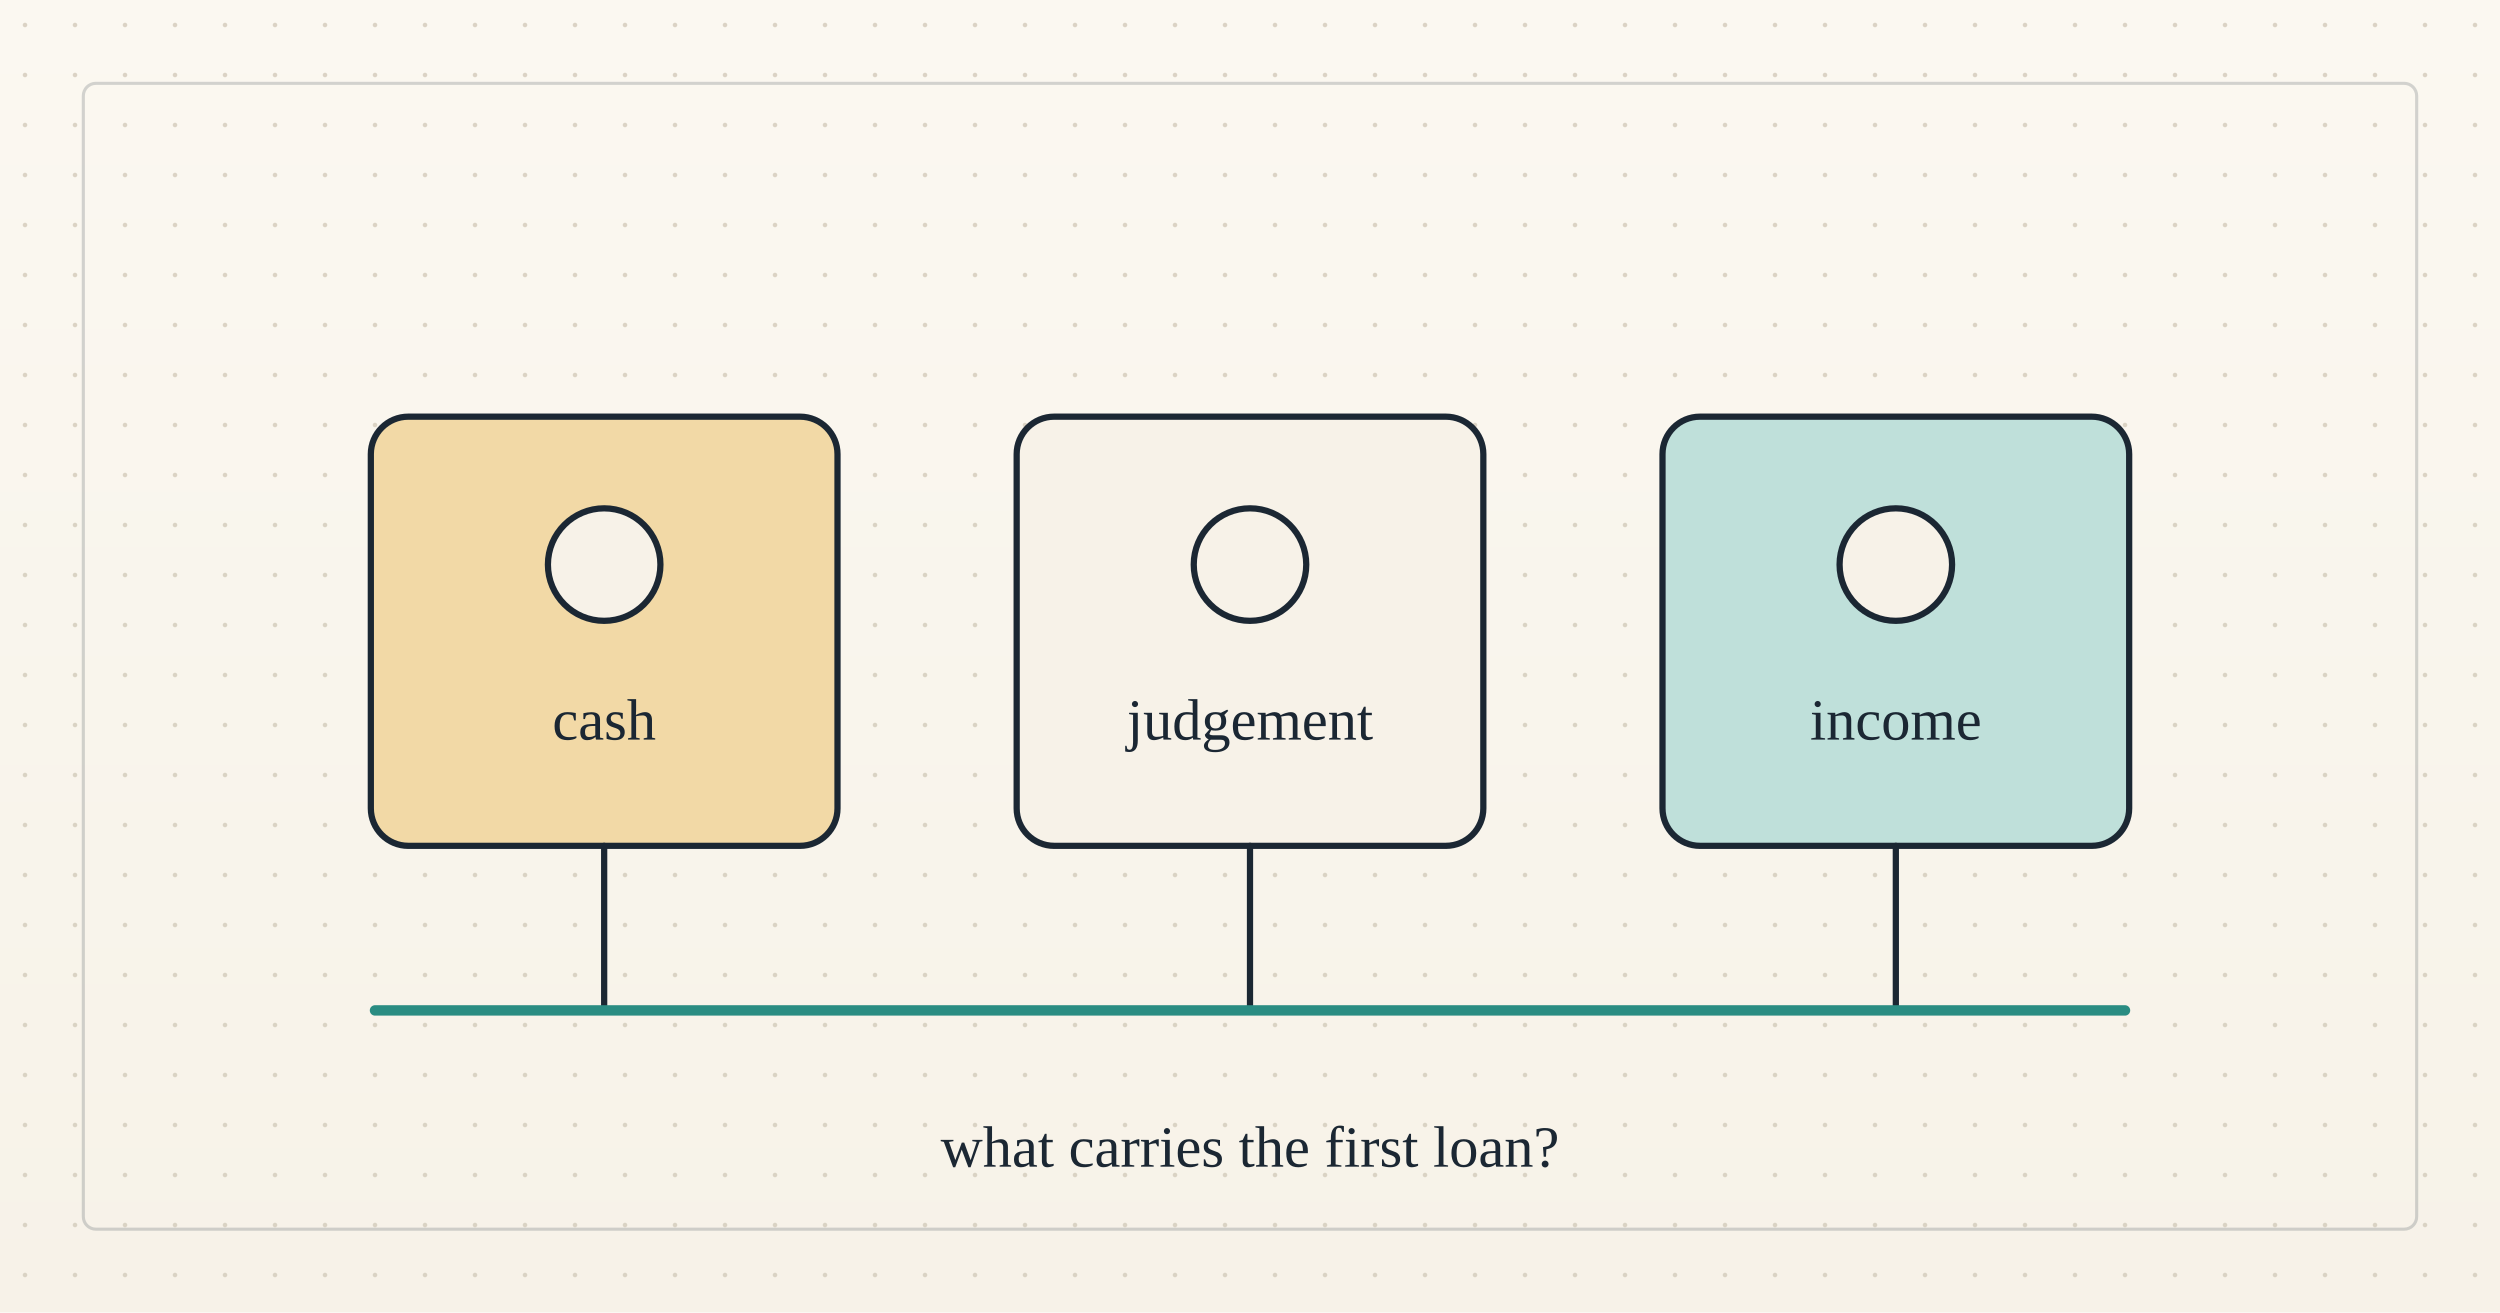
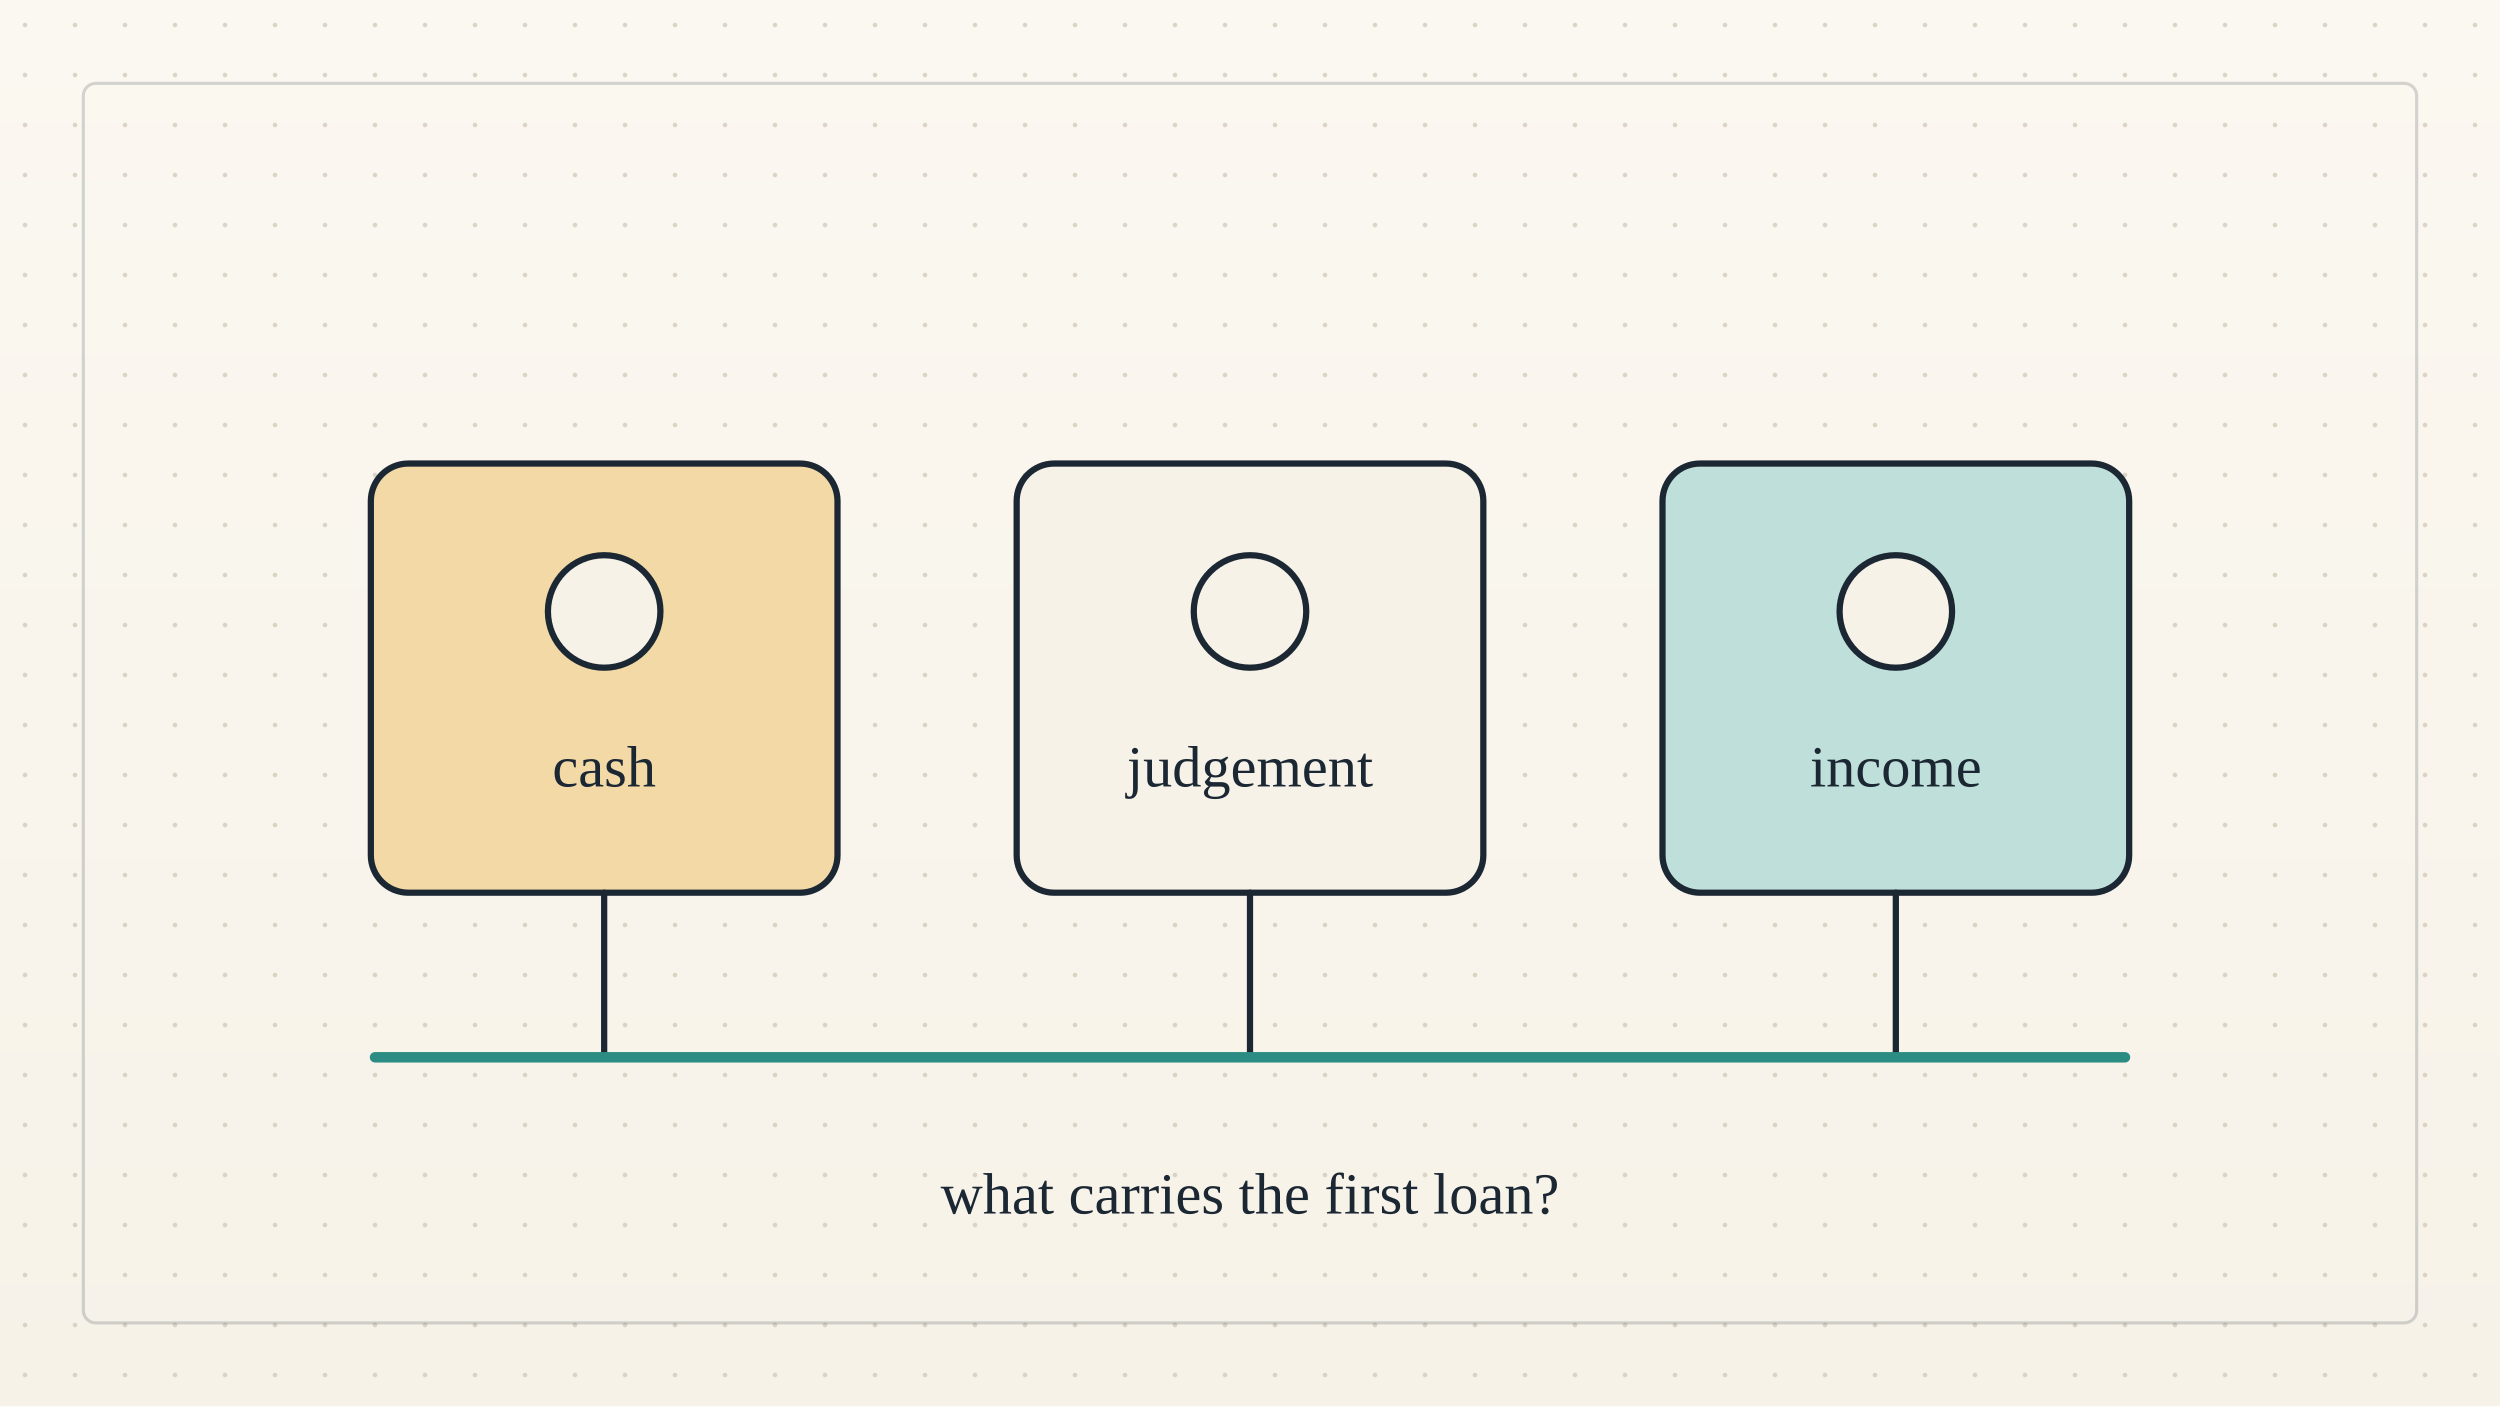
- <svg xmlns="http://www.w3.org/2000/svg" viewBox="0 0 1200 630" width="1200" height="630" role="img" aria-label="Three supports for a first loan: cash, judgement and income">
+ <svg xmlns="http://www.w3.org/2000/svg" viewBox="0 0 1200 675" width="1200" height="675" role="img" aria-label="Three supports for a first loan: cash, judgement and income">
  <defs>
    <pattern id="dots" width="24" height="24" patternUnits="userSpaceOnUse">
      <circle cx="12" cy="12" r="1.1" fill="#D7CFC0" />
    </pattern>
    <linearGradient id="sky" x1="0" y1="0" x2="0" y2="1">
      <stop offset="0" stop-color="#FBF8F1" />
      <stop offset="1" stop-color="#F7F2E8" />
    </linearGradient>
    <radialGradient id="glow" cx="0.5" cy="0.5" r="0.5">
      <stop offset="0" stop-color="#D9962B" stop-opacity="0.35" />
      <stop offset="1" stop-color="#D9962B" stop-opacity="0" />
    </radialGradient>
    <filter id="soft" x="-20%" y="-20%" width="140%" height="140%">
      <feGaussianBlur stdDeviation="6" />
    </filter>
  </defs>
-   <rect width="1200" height="630" fill="url(#sky)" />
-   <rect width="1200" height="630" fill="url(#dots)" opacity="0.9" />
-   <rect x="178" y="200" width="224" height="206" rx="18" fill="#F2D9A6" stroke="#1B2733" stroke-width="3" />
-   <circle cx="290" cy="271" r="27" fill="#F7F2E8" stroke="#1B2733" stroke-width="3" />
-   <text x="290" y="355" font-family="Georgia, 'Times New Roman', serif" font-size="28" fill="#1B2733" text-anchor="middle" font-weight="normal" opacity="1.0">cash</text>
-   <line x1="290" y1="406" x2="290" y2="484" stroke="#1B2733" stroke-width="3" stroke-linecap="round" opacity="1.0" />
-   <rect x="488" y="200" width="224" height="206" rx="18" fill="#F7F2E8" stroke="#1B2733" stroke-width="3" />
-   <circle cx="600" cy="271" r="27" fill="#F7F2E8" stroke="#1B2733" stroke-width="3" />
-   <text x="600" y="355" font-family="Georgia, 'Times New Roman', serif" font-size="28" fill="#1B2733" text-anchor="middle" font-weight="normal" opacity="1.0">judgement</text>
-   <line x1="600" y1="406" x2="600" y2="484" stroke="#1B2733" stroke-width="3" stroke-linecap="round" opacity="1.0" />
-   <rect x="798" y="200" width="224" height="206" rx="18" fill="#BFE0DA" stroke="#1B2733" stroke-width="3" />
-   <circle cx="910" cy="271" r="27" fill="#F7F2E8" stroke="#1B2733" stroke-width="3" />
-   <text x="910" y="355" font-family="Georgia, 'Times New Roman', serif" font-size="28" fill="#1B2733" text-anchor="middle" font-weight="normal" opacity="1.0">income</text>
-   <line x1="910" y1="406" x2="910" y2="484" stroke="#1B2733" stroke-width="3" stroke-linecap="round" opacity="1.0" />
-   <line x1="180" y1="485" x2="1020" y2="485" stroke="#2A8C82" stroke-width="5" stroke-linecap="round" opacity="1.0" />
-   <text x="600" y="560" font-family="Georgia, 'Times New Roman', serif" font-size="28" fill="#1B2733" text-anchor="middle" font-weight="normal" opacity="1.0">what carries the first loan?</text>
-   <rect x="40" y="40" width="1120" height="550" fill="none" stroke="#1B2733" stroke-opacity="0.18" stroke-width="1.5" rx="6" />
+   <rect width="1200" height="675" fill="url(#sky)" />
+   <rect width="1200" height="675" fill="url(#dots)" opacity="0.9" />
+   <g transform="translate(0,22.5)">
+     <rect x="178" y="200" width="224" height="206" rx="18" fill="#F2D9A6" stroke="#1B2733" stroke-width="3" />
+     <circle cx="290" cy="271" r="27" fill="#F7F2E8" stroke="#1B2733" stroke-width="3" />
+     <text x="290" y="355" font-family="Georgia, 'Times New Roman', serif" font-size="28" fill="#1B2733" text-anchor="middle" font-weight="normal" opacity="1.0">cash</text>
+     <line x1="290" y1="406" x2="290" y2="484" stroke="#1B2733" stroke-width="3" stroke-linecap="round" opacity="1.0" />
+     <rect x="488" y="200" width="224" height="206" rx="18" fill="#F7F2E8" stroke="#1B2733" stroke-width="3" />
+     <circle cx="600" cy="271" r="27" fill="#F7F2E8" stroke="#1B2733" stroke-width="3" />
+     <text x="600" y="355" font-family="Georgia, 'Times New Roman', serif" font-size="28" fill="#1B2733" text-anchor="middle" font-weight="normal" opacity="1.0">judgement</text>
+     <line x1="600" y1="406" x2="600" y2="484" stroke="#1B2733" stroke-width="3" stroke-linecap="round" opacity="1.0" />
+     <rect x="798" y="200" width="224" height="206" rx="18" fill="#BFE0DA" stroke="#1B2733" stroke-width="3" />
+     <circle cx="910" cy="271" r="27" fill="#F7F2E8" stroke="#1B2733" stroke-width="3" />
+     <text x="910" y="355" font-family="Georgia, 'Times New Roman', serif" font-size="28" fill="#1B2733" text-anchor="middle" font-weight="normal" opacity="1.0">income</text>
+     <line x1="910" y1="406" x2="910" y2="484" stroke="#1B2733" stroke-width="3" stroke-linecap="round" opacity="1.0" />
+     <line x1="180" y1="485" x2="1020" y2="485" stroke="#2A8C82" stroke-width="5" stroke-linecap="round" opacity="1.0" />
+     <text x="600" y="560" font-family="Georgia, 'Times New Roman', serif" font-size="28" fill="#1B2733" text-anchor="middle" font-weight="normal" opacity="1.0">what carries the first loan?</text>
+   </g>
+   <rect x="40" y="40" width="1120" height="595" fill="none" stroke="#1B2733" stroke-opacity="0.18" stroke-width="1.5" rx="6" />
</svg>
